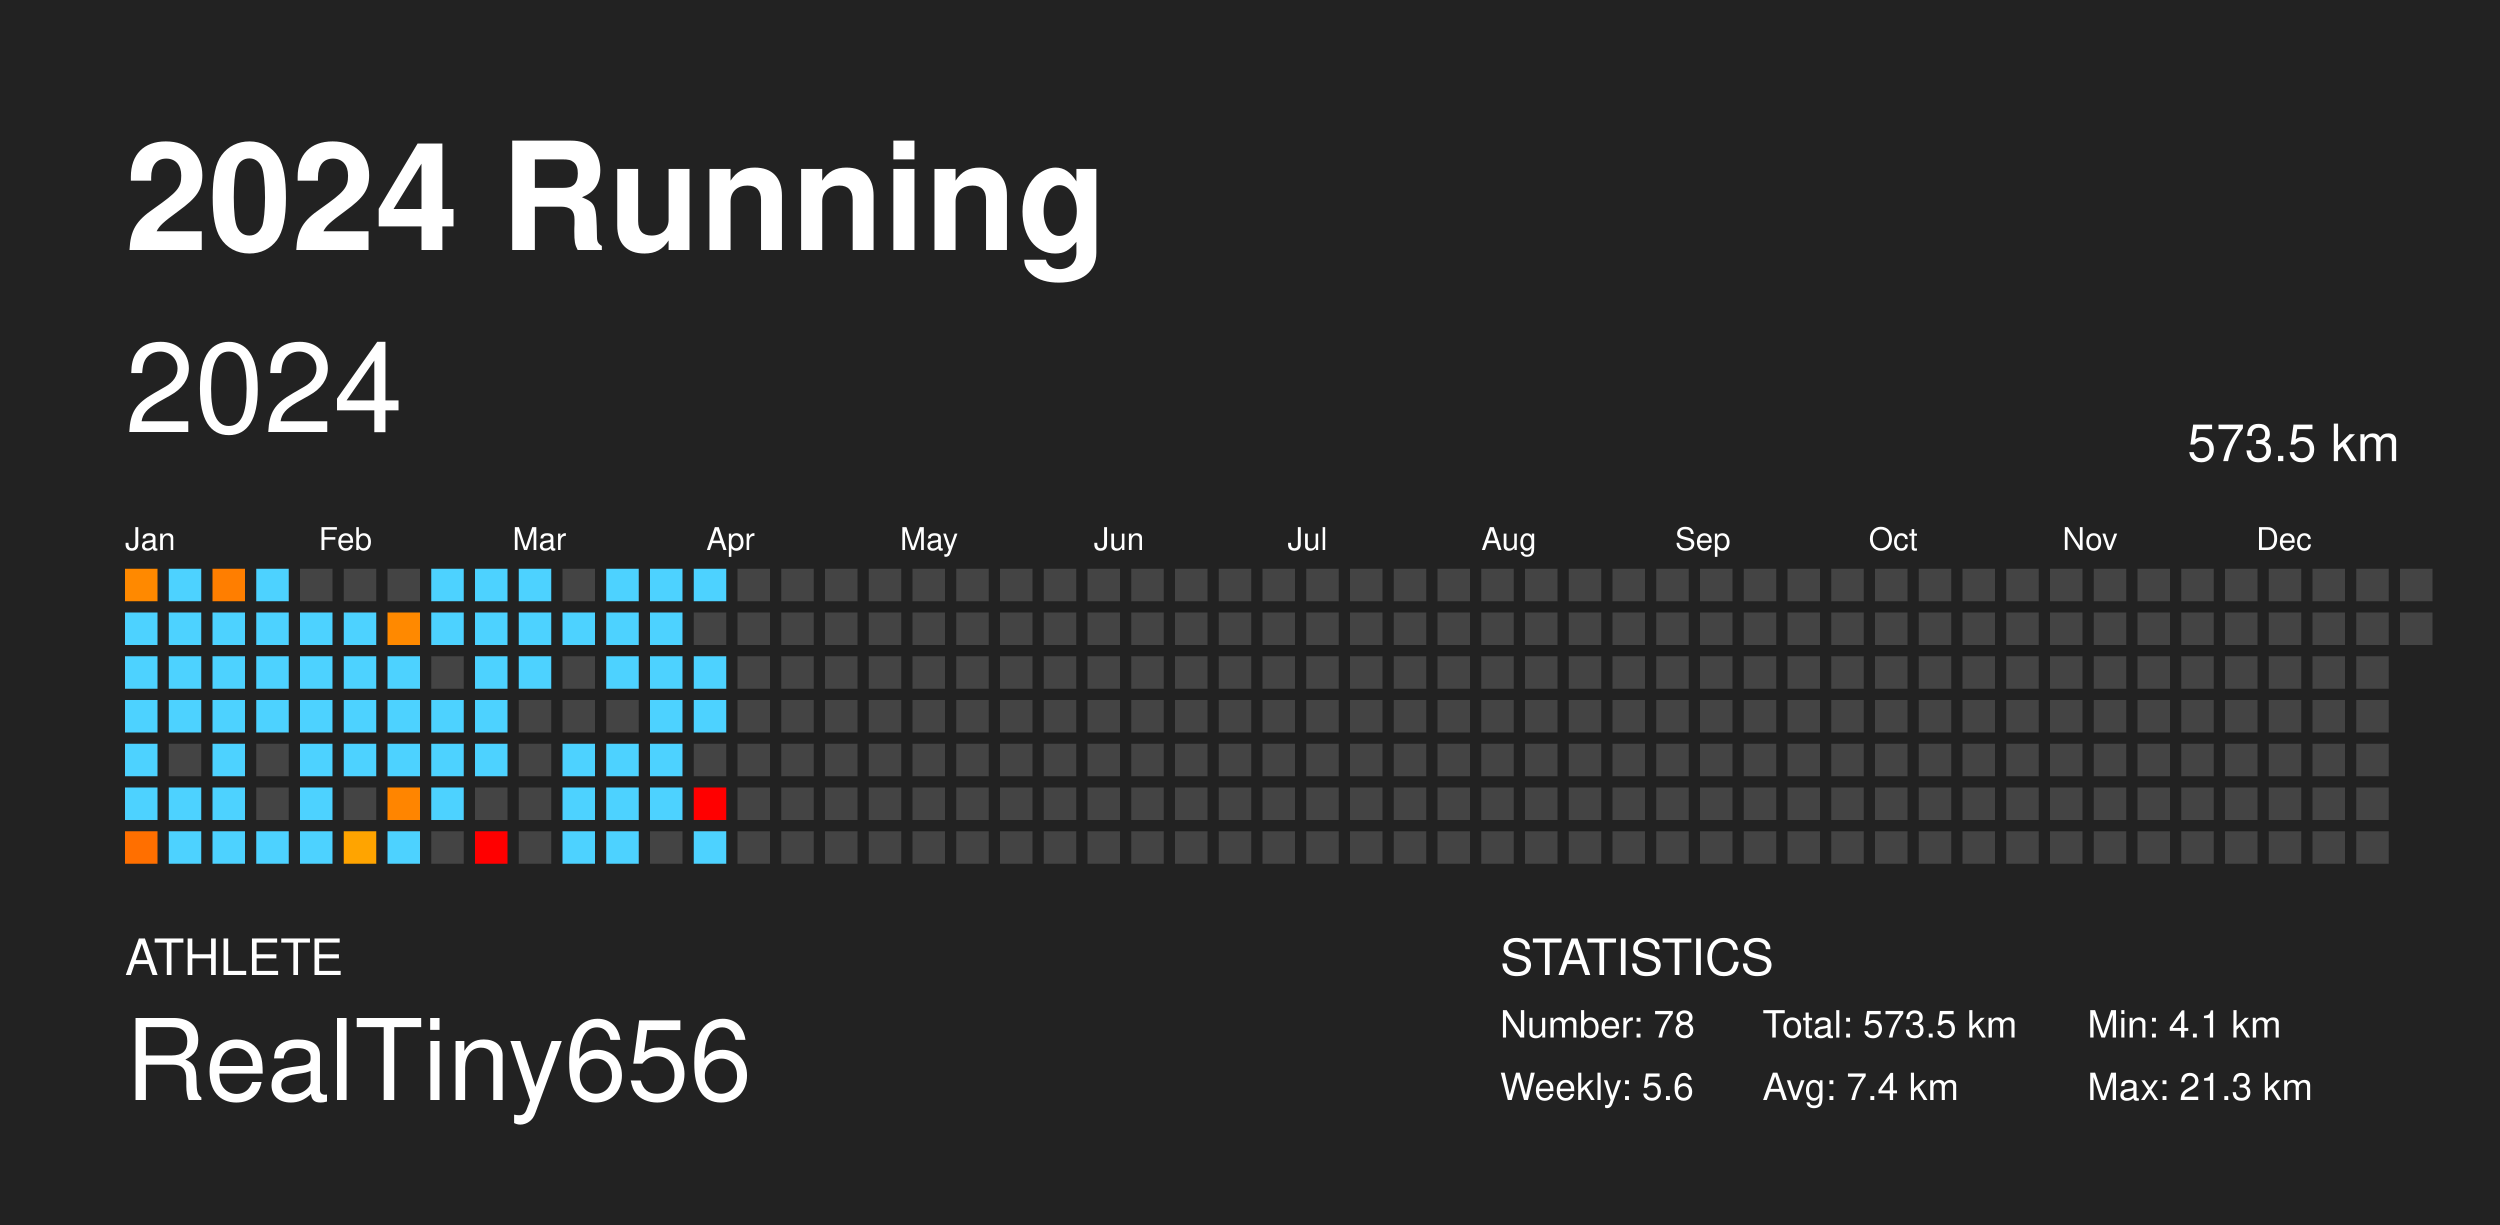
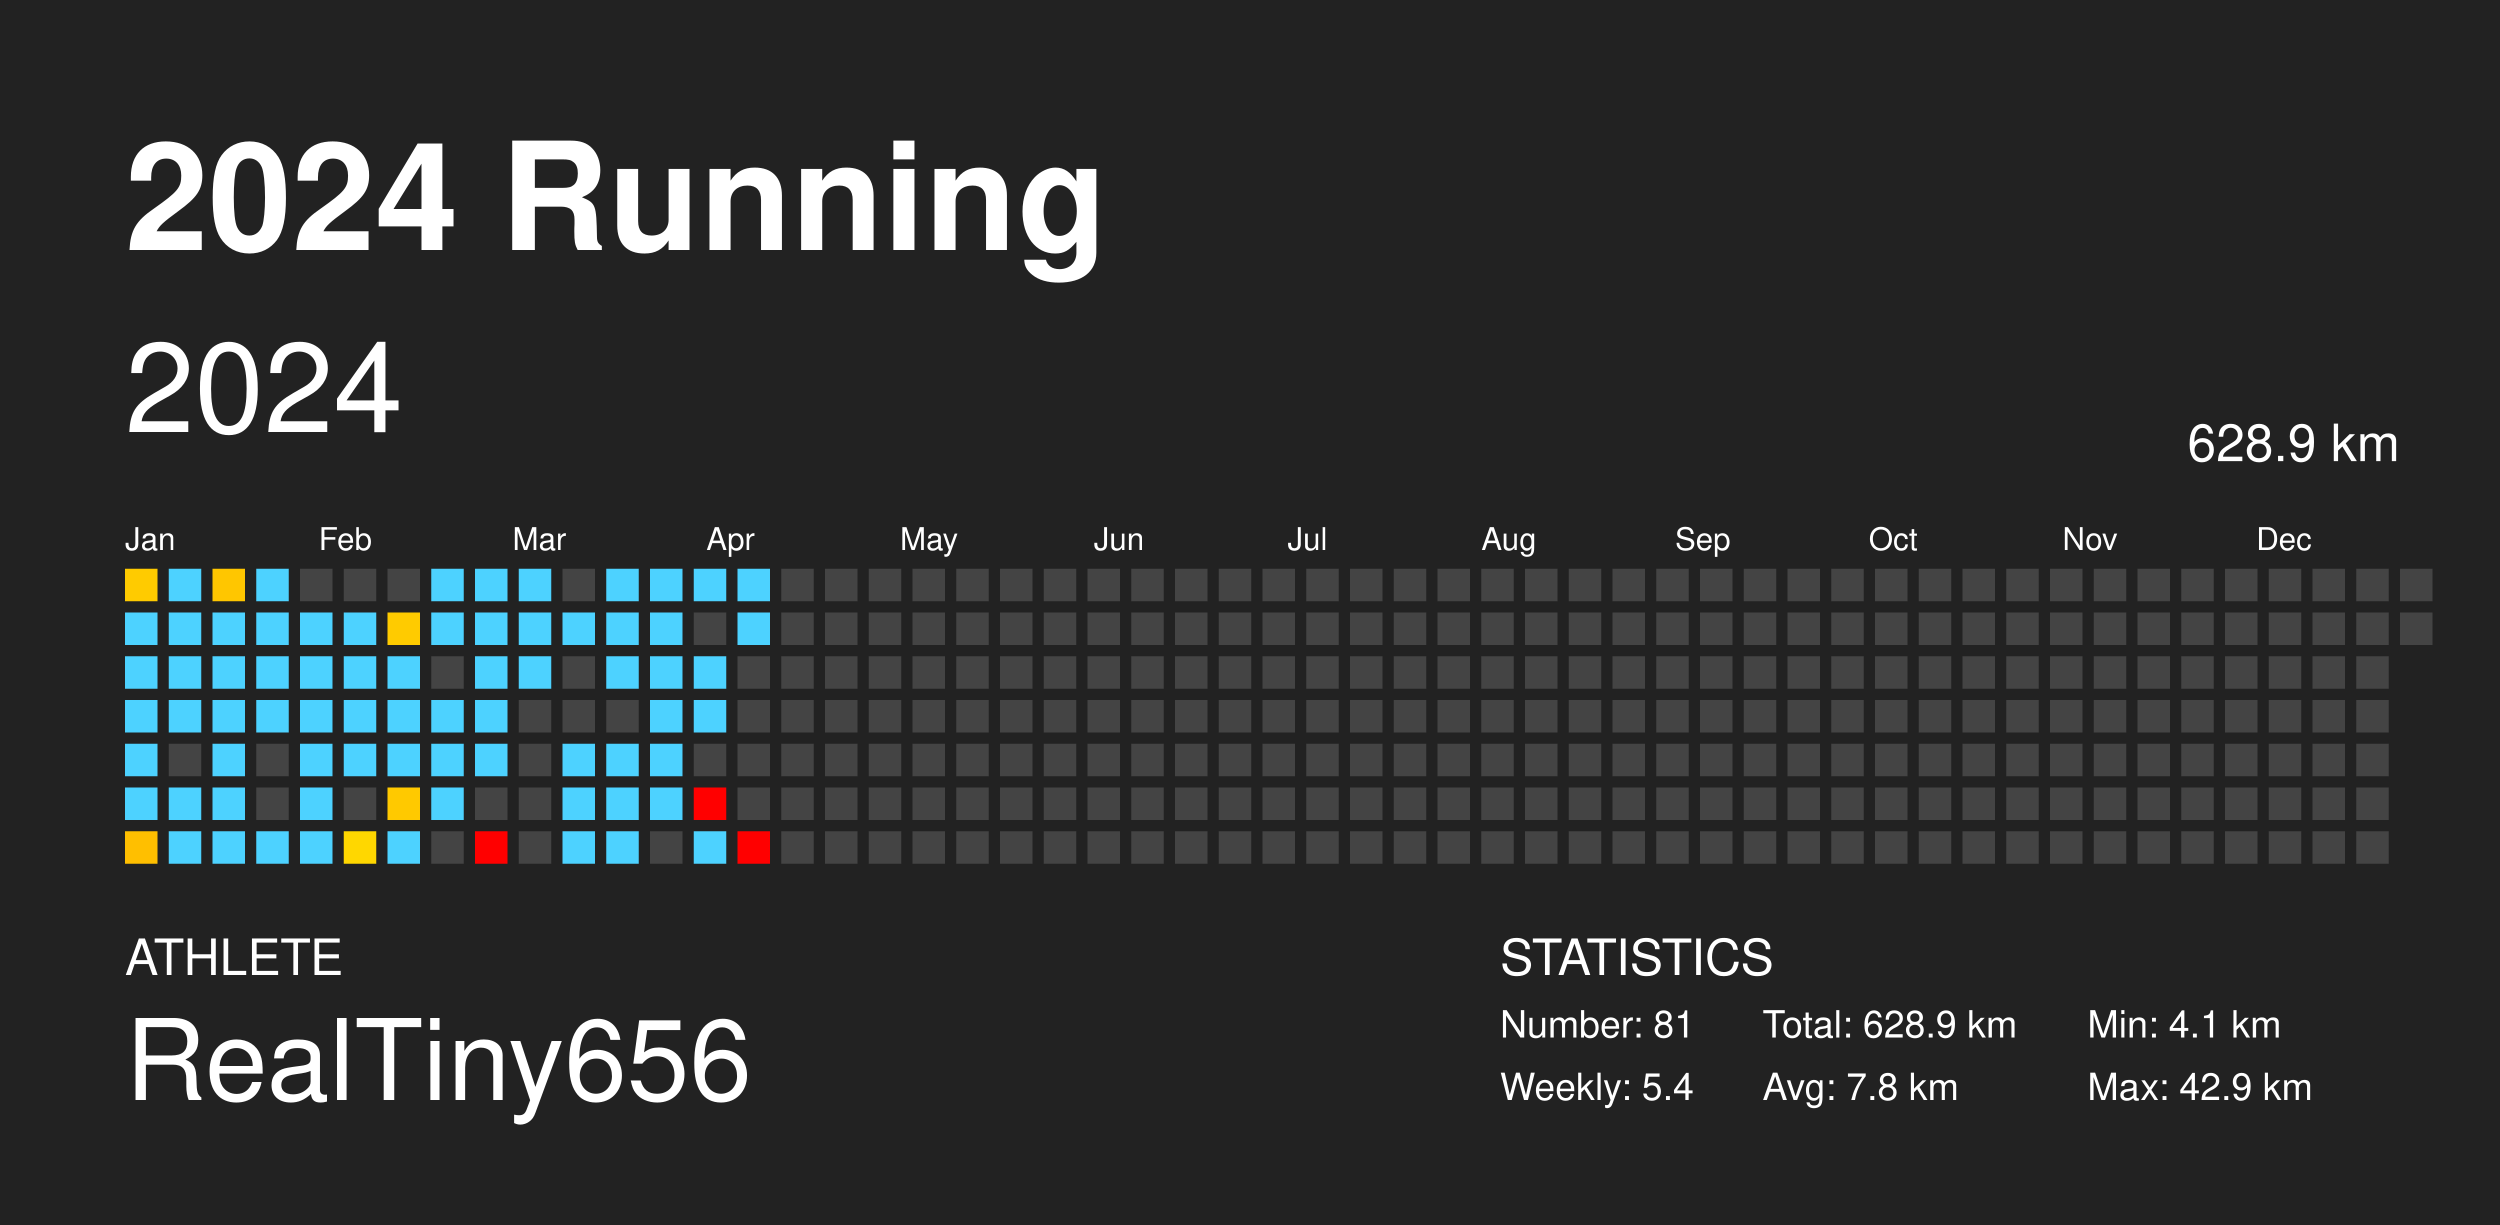
<svg xmlns="http://www.w3.org/2000/svg" baseProfile="full" height="98mm" version="1.1" viewBox="0,0,200,98" width="200mm">
  <defs />
  <rect fill="#222222" height="98" width="200" x="0" y="0" />
  <text fill="#FFFFFF" style="font-size:12px; font-family: system-ui, -apple-system, BlinkMacSystemFont, &quot;Helvetica Neue&quot;, Helvetica, &quot;Segoe UI&quot;, Arial, &quot;PingFang SC&quot;, &quot;Hiragino Sans GB&quot;, &quot;Heiti SC&quot;, &quot;Microsoft YaHei&quot;, &quot;WenQuanYi Micro Hei&quot;, sans-serif; font-weight:bold;" x="10" y="20">2024 Running</text>
  <text fill="#FFFFFF" style="font-size:4px; font-family: system-ui, -apple-system, BlinkMacSystemFont, &quot;Helvetica Neue&quot;, Helvetica, &quot;Segoe UI&quot;, Arial, &quot;PingFang SC&quot;, &quot;Hiragino Sans GB&quot;, &quot;Heiti SC&quot;, &quot;Microsoft YaHei&quot;, &quot;WenQuanYi Micro Hei&quot;, sans-serif;" x="10" y="78">ATHLETE</text>
  <text fill="#FFFFFF" style="font-size:9px; font-family: system-ui, -apple-system, BlinkMacSystemFont, &quot;Helvetica Neue&quot;, Helvetica, &quot;Segoe UI&quot;, Arial, &quot;PingFang SC&quot;, &quot;Hiragino Sans GB&quot;, &quot;Heiti SC&quot;, &quot;Microsoft YaHei&quot;, &quot;WenQuanYi Micro Hei&quot;, sans-serif;" x="10" y="88">RealTiny656</text>
  <text fill="#FFFFFF" style="font-size:4px; font-family: system-ui, -apple-system, BlinkMacSystemFont, &quot;Helvetica Neue&quot;, Helvetica, &quot;Segoe UI&quot;, Arial, &quot;PingFang SC&quot;, &quot;Hiragino Sans GB&quot;, &quot;Heiti SC&quot;, &quot;Microsoft YaHei&quot;, &quot;WenQuanYi Micro Hei&quot;, sans-serif;" x="120" y="78">STATISTICS</text>
-   <text fill="#FFFFFF" style="font-size:3px; font-family: system-ui, -apple-system, BlinkMacSystemFont, &quot;Helvetica Neue&quot;, Helvetica, &quot;Segoe UI&quot;, Arial, &quot;PingFang SC&quot;, &quot;Hiragino Sans GB&quot;, &quot;Heiti SC&quot;, &quot;Microsoft YaHei&quot;, &quot;WenQuanYi Micro Hei&quot;, sans-serif;" x="120" y="83">Number: 78</text>
-   <text fill="#FFFFFF" style="font-size:3px; font-family: system-ui, -apple-system, BlinkMacSystemFont, &quot;Helvetica Neue&quot;, Helvetica, &quot;Segoe UI&quot;, Arial, &quot;PingFang SC&quot;, &quot;Hiragino Sans GB&quot;, &quot;Heiti SC&quot;, &quot;Microsoft YaHei&quot;, &quot;WenQuanYi Micro Hei&quot;, sans-serif;" x="120" y="88">Weekly: 5.6</text>
-   <text fill="#FFFFFF" style="font-size:3px; font-family: system-ui, -apple-system, BlinkMacSystemFont, &quot;Helvetica Neue&quot;, Helvetica, &quot;Segoe UI&quot;, Arial, &quot;PingFang SC&quot;, &quot;Hiragino Sans GB&quot;, &quot;Heiti SC&quot;, &quot;Microsoft YaHei&quot;, &quot;WenQuanYi Micro Hei&quot;, sans-serif;" x="141" y="83">Total: 573.5 km</text>
-   <text fill="#FFFFFF" style="font-size:3px; font-family: system-ui, -apple-system, BlinkMacSystemFont, &quot;Helvetica Neue&quot;, Helvetica, &quot;Segoe UI&quot;, Arial, &quot;PingFang SC&quot;, &quot;Hiragino Sans GB&quot;, &quot;Heiti SC&quot;, &quot;Microsoft YaHei&quot;, &quot;WenQuanYi Micro Hei&quot;, sans-serif;" x="141" y="88">Avg: 7.4 km</text>
+   <text fill="#FFFFFF" style="font-size:3px; font-family: system-ui, -apple-system, BlinkMacSystemFont, &quot;Helvetica Neue&quot;, Helvetica, &quot;Segoe UI&quot;, Arial, &quot;PingFang SC&quot;, &quot;Hiragino Sans GB&quot;, &quot;Heiti SC&quot;, &quot;Microsoft YaHei&quot;, &quot;WenQuanYi Micro Hei&quot;, sans-serif;" x="120" y="83">Number: 81</text>
+   <text fill="#FFFFFF" style="font-size:3px; font-family: system-ui, -apple-system, BlinkMacSystemFont, &quot;Helvetica Neue&quot;, Helvetica, &quot;Segoe UI&quot;, Arial, &quot;PingFang SC&quot;, &quot;Hiragino Sans GB&quot;, &quot;Heiti SC&quot;, &quot;Microsoft YaHei&quot;, &quot;WenQuanYi Micro Hei&quot;, sans-serif;" x="120" y="88">Weekly: 5.4</text>
+   <text fill="#FFFFFF" style="font-size:3px; font-family: system-ui, -apple-system, BlinkMacSystemFont, &quot;Helvetica Neue&quot;, Helvetica, &quot;Segoe UI&quot;, Arial, &quot;PingFang SC&quot;, &quot;Hiragino Sans GB&quot;, &quot;Heiti SC&quot;, &quot;Microsoft YaHei&quot;, &quot;WenQuanYi Micro Hei&quot;, sans-serif;" x="141" y="83">Total: 628.9 km</text>
+   <text fill="#FFFFFF" style="font-size:3px; font-family: system-ui, -apple-system, BlinkMacSystemFont, &quot;Helvetica Neue&quot;, Helvetica, &quot;Segoe UI&quot;, Arial, &quot;PingFang SC&quot;, &quot;Hiragino Sans GB&quot;, &quot;Heiti SC&quot;, &quot;Microsoft YaHei&quot;, &quot;WenQuanYi Micro Hei&quot;, sans-serif;" x="141" y="88">Avg: 7.8 km</text>
  <text fill="#FFFFFF" style="font-size:3px; font-family: system-ui, -apple-system, BlinkMacSystemFont, &quot;Helvetica Neue&quot;, Helvetica, &quot;Segoe UI&quot;, Arial, &quot;PingFang SC&quot;, &quot;Hiragino Sans GB&quot;, &quot;Heiti SC&quot;, &quot;Microsoft YaHei&quot;, &quot;WenQuanYi Micro Hei&quot;, sans-serif;" x="167" y="83">Min: 4.1 km</text>
-   <text fill="#FFFFFF" style="font-size:3px; font-family: system-ui, -apple-system, BlinkMacSystemFont, &quot;Helvetica Neue&quot;, Helvetica, &quot;Segoe UI&quot;, Arial, &quot;PingFang SC&quot;, &quot;Hiragino Sans GB&quot;, &quot;Heiti SC&quot;, &quot;Microsoft YaHei&quot;, &quot;WenQuanYi Micro Hei&quot;, sans-serif;" x="167" y="88">Max: 21.3 km</text>
+   <text fill="#FFFFFF" style="font-size:3px; font-family: system-ui, -apple-system, BlinkMacSystemFont, &quot;Helvetica Neue&quot;, Helvetica, &quot;Segoe UI&quot;, Arial, &quot;PingFang SC&quot;, &quot;Hiragino Sans GB&quot;, &quot;Heiti SC&quot;, &quot;Microsoft YaHei&quot;, &quot;WenQuanYi Micro Hei&quot;, sans-serif;" x="167" y="88">Max: 42.9 km</text>
  <text dominant-baseline="hanging" fill="#FFFFFF" style="font-size:10.0px; font-family: system-ui, -apple-system, BlinkMacSystemFont, &quot;Helvetica Neue&quot;, Helvetica, &quot;Segoe UI&quot;, Arial, &quot;PingFang SC&quot;, &quot;Hiragino Sans GB&quot;, &quot;Heiti SC&quot;, &quot;Microsoft YaHei&quot;, &quot;WenQuanYi Micro Hei&quot;, sans-serif;" x="10" y="30">2024</text>
-   <text dominant-baseline="hanging" fill="#FFFFFF" style="font-size:4.125px; font-family: system-ui, -apple-system, BlinkMacSystemFont, &quot;Helvetica Neue&quot;, Helvetica, &quot;Segoe UI&quot;, Arial, &quot;PingFang SC&quot;, &quot;Hiragino Sans GB&quot;, &quot;Heiti SC&quot;, &quot;Microsoft YaHei&quot;, &quot;WenQuanYi Micro Hei&quot;, sans-serif;" x="175" y="35">573.5 km</text>
+   <text dominant-baseline="hanging" fill="#FFFFFF" style="font-size:4.125px; font-family: system-ui, -apple-system, BlinkMacSystemFont, &quot;Helvetica Neue&quot;, Helvetica, &quot;Segoe UI&quot;, Arial, &quot;PingFang SC&quot;, &quot;Hiragino Sans GB&quot;, &quot;Heiti SC&quot;, &quot;Microsoft YaHei&quot;, &quot;WenQuanYi Micro Hei&quot;, sans-serif;" x="175" y="35">628.9 km</text>
  <text fill="#FFFFFF" style="font-size:2.5px; font-family: system-ui, -apple-system, BlinkMacSystemFont, &quot;Helvetica Neue&quot;, Helvetica, &quot;Segoe UI&quot;, Arial, &quot;PingFang SC&quot;, &quot;Hiragino Sans GB&quot;, &quot;Heiti SC&quot;, &quot;Microsoft YaHei&quot;, &quot;WenQuanYi Micro Hei&quot;, sans-serif;" x="10.0" y="44">Jan</text>
  <text fill="#FFFFFF" style="font-size:2.5px; font-family: system-ui, -apple-system, BlinkMacSystemFont, &quot;Helvetica Neue&quot;, Helvetica, &quot;Segoe UI&quot;, Arial, &quot;PingFang SC&quot;, &quot;Hiragino Sans GB&quot;, &quot;Heiti SC&quot;, &quot;Microsoft YaHei&quot;, &quot;WenQuanYi Micro Hei&quot;, sans-serif;" x="25.5" y="44">Feb</text>
  <text fill="#FFFFFF" style="font-size:2.5px; font-family: system-ui, -apple-system, BlinkMacSystemFont, &quot;Helvetica Neue&quot;, Helvetica, &quot;Segoe UI&quot;, Arial, &quot;PingFang SC&quot;, &quot;Hiragino Sans GB&quot;, &quot;Heiti SC&quot;, &quot;Microsoft YaHei&quot;, &quot;WenQuanYi Micro Hei&quot;, sans-serif;" x="41.0" y="44">Mar</text>
  <text fill="#FFFFFF" style="font-size:2.5px; font-family: system-ui, -apple-system, BlinkMacSystemFont, &quot;Helvetica Neue&quot;, Helvetica, &quot;Segoe UI&quot;, Arial, &quot;PingFang SC&quot;, &quot;Hiragino Sans GB&quot;, &quot;Heiti SC&quot;, &quot;Microsoft YaHei&quot;, &quot;WenQuanYi Micro Hei&quot;, sans-serif;" x="56.5" y="44">Apr</text>
  <text fill="#FFFFFF" style="font-size:2.5px; font-family: system-ui, -apple-system, BlinkMacSystemFont, &quot;Helvetica Neue&quot;, Helvetica, &quot;Segoe UI&quot;, Arial, &quot;PingFang SC&quot;, &quot;Hiragino Sans GB&quot;, &quot;Heiti SC&quot;, &quot;Microsoft YaHei&quot;, &quot;WenQuanYi Micro Hei&quot;, sans-serif;" x="72.0" y="44">May</text>
  <text fill="#FFFFFF" style="font-size:2.5px; font-family: system-ui, -apple-system, BlinkMacSystemFont, &quot;Helvetica Neue&quot;, Helvetica, &quot;Segoe UI&quot;, Arial, &quot;PingFang SC&quot;, &quot;Hiragino Sans GB&quot;, &quot;Heiti SC&quot;, &quot;Microsoft YaHei&quot;, &quot;WenQuanYi Micro Hei&quot;, sans-serif;" x="87.5" y="44">Jun</text>
  <text fill="#FFFFFF" style="font-size:2.5px; font-family: system-ui, -apple-system, BlinkMacSystemFont, &quot;Helvetica Neue&quot;, Helvetica, &quot;Segoe UI&quot;, Arial, &quot;PingFang SC&quot;, &quot;Hiragino Sans GB&quot;, &quot;Heiti SC&quot;, &quot;Microsoft YaHei&quot;, &quot;WenQuanYi Micro Hei&quot;, sans-serif;" x="103.0" y="44">Jul</text>
  <text fill="#FFFFFF" style="font-size:2.5px; font-family: system-ui, -apple-system, BlinkMacSystemFont, &quot;Helvetica Neue&quot;, Helvetica, &quot;Segoe UI&quot;, Arial, &quot;PingFang SC&quot;, &quot;Hiragino Sans GB&quot;, &quot;Heiti SC&quot;, &quot;Microsoft YaHei&quot;, &quot;WenQuanYi Micro Hei&quot;, sans-serif;" x="118.5" y="44">Aug</text>
  <text fill="#FFFFFF" style="font-size:2.5px; font-family: system-ui, -apple-system, BlinkMacSystemFont, &quot;Helvetica Neue&quot;, Helvetica, &quot;Segoe UI&quot;, Arial, &quot;PingFang SC&quot;, &quot;Hiragino Sans GB&quot;, &quot;Heiti SC&quot;, &quot;Microsoft YaHei&quot;, &quot;WenQuanYi Micro Hei&quot;, sans-serif;" x="134.0" y="44">Sep</text>
  <text fill="#FFFFFF" style="font-size:2.5px; font-family: system-ui, -apple-system, BlinkMacSystemFont, &quot;Helvetica Neue&quot;, Helvetica, &quot;Segoe UI&quot;, Arial, &quot;PingFang SC&quot;, &quot;Hiragino Sans GB&quot;, &quot;Heiti SC&quot;, &quot;Microsoft YaHei&quot;, &quot;WenQuanYi Micro Hei&quot;, sans-serif;" x="149.5" y="44">Oct</text>
  <text fill="#FFFFFF" style="font-size:2.5px; font-family: system-ui, -apple-system, BlinkMacSystemFont, &quot;Helvetica Neue&quot;, Helvetica, &quot;Segoe UI&quot;, Arial, &quot;PingFang SC&quot;, &quot;Hiragino Sans GB&quot;, &quot;Heiti SC&quot;, &quot;Microsoft YaHei&quot;, &quot;WenQuanYi Micro Hei&quot;, sans-serif;" x="165.0" y="44">Nov</text>
  <text fill="#FFFFFF" style="font-size:2.5px; font-family: system-ui, -apple-system, BlinkMacSystemFont, &quot;Helvetica Neue&quot;, Helvetica, &quot;Segoe UI&quot;, Arial, &quot;PingFang SC&quot;, &quot;Hiragino Sans GB&quot;, &quot;Heiti SC&quot;, &quot;Microsoft YaHei&quot;, &quot;WenQuanYi Micro Hei&quot;, sans-serif;" x="180.5" y="44">Dec</text>
-   <rect fill="#ff8900" height="2.6" width="2.6" x="10.0" y="45.5" />
+   <rect fill="#ffcb00" height="2.6" width="2.6" x="10.0" y="45.5" />
  <rect fill="#4dd2ff" height="2.6" width="2.6" x="10.0" y="49.0" />
  <rect fill="#4dd2ff" height="2.6" width="2.6" x="10.0" y="52.5" />
  <rect fill="#4dd2ff" height="2.6" width="2.6" x="10.0" y="56.0" />
  <rect fill="#4dd2ff" height="2.6" width="2.6" x="10.0" y="59.5" />
  <rect fill="#4dd2ff" height="2.6" width="2.6" x="10.0" y="63.0" />
-   <rect fill="#ff6f00" height="2.6" width="2.6" x="10.0" y="66.5" />
+   <rect fill="#ffbf00" height="2.6" width="2.6" x="10.0" y="66.5" />
  <rect fill="#4dd2ff" height="2.6" width="2.6" x="13.5" y="45.5" />
  <rect fill="#4dd2ff" height="2.6" width="2.6" x="13.5" y="49.0" />
  <rect fill="#4dd2ff" height="2.6" width="2.6" x="13.5" y="52.5" />
  <rect fill="#4dd2ff" height="2.6" width="2.6" x="13.5" y="56.0" />
  <rect fill="#444444" height="2.6" width="2.6" x="13.5" y="59.5" />
  <rect fill="#4dd2ff" height="2.6" width="2.6" x="13.5" y="63.0" />
  <rect fill="#4dd2ff" height="2.6" width="2.6" x="13.5" y="66.5" />
-   <rect fill="#ff7e00" height="2.6" width="2.6" x="17.0" y="45.5" />
+   <rect fill="#ffc600" height="2.6" width="2.6" x="17.0" y="45.5" />
  <rect fill="#4dd2ff" height="2.6" width="2.6" x="17.0" y="49.0" />
  <rect fill="#4dd2ff" height="2.6" width="2.6" x="17.0" y="52.5" />
  <rect fill="#4dd2ff" height="2.6" width="2.6" x="17.0" y="56.0" />
  <rect fill="#4dd2ff" height="2.6" width="2.6" x="17.0" y="59.5" />
  <rect fill="#4dd2ff" height="2.6" width="2.6" x="17.0" y="63.0" />
  <rect fill="#4dd2ff" height="2.6" width="2.6" x="17.0" y="66.5" />
  <rect fill="#4dd2ff" height="2.6" width="2.6" x="20.5" y="45.5" />
  <rect fill="#4dd2ff" height="2.6" width="2.6" x="20.5" y="49.0" />
  <rect fill="#4dd2ff" height="2.6" width="2.6" x="20.5" y="52.5" />
  <rect fill="#4dd2ff" height="2.6" width="2.6" x="20.5" y="56.0" />
  <rect fill="#444444" height="2.6" width="2.6" x="20.5" y="59.5" />
  <rect fill="#444444" height="2.6" width="2.6" x="20.5" y="63.0" />
  <rect fill="#4dd2ff" height="2.6" width="2.6" x="20.5" y="66.5" />
  <rect fill="#444444" height="2.6" width="2.6" x="24.0" y="45.5" />
  <rect fill="#4dd2ff" height="2.6" width="2.6" x="24.0" y="49.0" />
  <rect fill="#4dd2ff" height="2.6" width="2.6" x="24.0" y="52.5" />
  <rect fill="#4dd2ff" height="2.6" width="2.6" x="24.0" y="56.0" />
  <rect fill="#4dd2ff" height="2.6" width="2.6" x="24.0" y="59.5" />
  <rect fill="#4dd2ff" height="2.6" width="2.6" x="24.0" y="63.0" />
  <rect fill="#4dd2ff" height="2.6" width="2.6" x="24.0" y="66.5" />
  <rect fill="#444444" height="2.6" width="2.6" x="27.5" y="45.5" />
  <rect fill="#4dd2ff" height="2.6" width="2.6" x="27.5" y="49.0" />
  <rect fill="#4dd2ff" height="2.6" width="2.6" x="27.5" y="52.5" />
  <rect fill="#4dd2ff" height="2.6" width="2.6" x="27.5" y="56.0" />
  <rect fill="#4dd2ff" height="2.6" width="2.6" x="27.5" y="59.5" />
  <rect fill="#444444" height="2.6" width="2.6" x="27.5" y="63.0" />
-   <rect fill="#ffa400" height="2.6" width="2.6" x="27.5" y="66.5" />
+   <rect fill="#ffd700" height="2.6" width="2.6" x="27.5" y="66.5" />
  <rect fill="#444444" height="2.6" width="2.6" x="31.0" y="45.5" />
-   <rect fill="#ff8900" height="2.6" width="2.6" x="31.0" y="49.0" />
+   <rect fill="#ffcb00" height="2.6" width="2.6" x="31.0" y="49.0" />
  <rect fill="#4dd2ff" height="2.6" width="2.6" x="31.0" y="52.5" />
  <rect fill="#4dd2ff" height="2.6" width="2.6" x="31.0" y="56.0" />
  <rect fill="#4dd2ff" height="2.6" width="2.6" x="31.0" y="59.5" />
-   <rect fill="#ff8500" height="2.6" width="2.6" x="31.0" y="63.0" />
+   <rect fill="#ffc900" height="2.6" width="2.6" x="31.0" y="63.0" />
  <rect fill="#4dd2ff" height="2.6" width="2.6" x="31.0" y="66.5" />
  <rect fill="#4dd2ff" height="2.6" width="2.6" x="34.5" y="45.5" />
  <rect fill="#4dd2ff" height="2.6" width="2.6" x="34.5" y="49.0" />
  <rect fill="#444444" height="2.6" width="2.6" x="34.5" y="52.5" />
  <rect fill="#4dd2ff" height="2.6" width="2.6" x="34.5" y="56.0" />
  <rect fill="#4dd2ff" height="2.6" width="2.6" x="34.5" y="59.5" />
  <rect fill="#4dd2ff" height="2.6" width="2.6" x="34.5" y="63.0" />
  <rect fill="#444444" height="2.6" width="2.6" x="34.5" y="66.5" />
  <rect fill="#4dd2ff" height="2.6" width="2.6" x="38.0" y="45.5" />
  <rect fill="#4dd2ff" height="2.6" width="2.6" x="38.0" y="49.0" />
  <rect fill="#4dd2ff" height="2.6" width="2.6" x="38.0" y="52.5" />
  <rect fill="#4dd2ff" height="2.6" width="2.6" x="38.0" y="56.0" />
  <rect fill="#4dd2ff" height="2.6" width="2.6" x="38.0" y="59.5" />
  <rect fill="#444444" height="2.6" width="2.6" x="38.0" y="63.0" />
  <rect fill="red" height="2.6" width="2.6" x="38.0" y="66.5" />
  <rect fill="#4dd2ff" height="2.6" width="2.6" x="41.5" y="45.5" />
  <rect fill="#4dd2ff" height="2.6" width="2.6" x="41.5" y="49.0" />
  <rect fill="#4dd2ff" height="2.6" width="2.6" x="41.5" y="52.5" />
  <rect fill="#444444" height="2.6" width="2.6" x="41.5" y="56.0" />
  <rect fill="#444444" height="2.6" width="2.6" x="41.5" y="59.5" />
  <rect fill="#444444" height="2.6" width="2.6" x="41.5" y="63.0" />
  <rect fill="#444444" height="2.6" width="2.6" x="41.5" y="66.5" />
  <rect fill="#444444" height="2.6" width="2.6" x="45.0" y="45.5" />
  <rect fill="#4dd2ff" height="2.6" width="2.6" x="45.0" y="49.0" />
  <rect fill="#444444" height="2.6" width="2.6" x="45.0" y="52.5" />
  <rect fill="#444444" height="2.6" width="2.6" x="45.0" y="56.0" />
  <rect fill="#4dd2ff" height="2.6" width="2.6" x="45.0" y="59.5" />
  <rect fill="#4dd2ff" height="2.6" width="2.6" x="45.0" y="63.0" />
  <rect fill="#4dd2ff" height="2.6" width="2.6" x="45.0" y="66.5" />
  <rect fill="#4dd2ff" height="2.6" width="2.6" x="48.5" y="45.5" />
  <rect fill="#4dd2ff" height="2.6" width="2.6" x="48.5" y="49.0" />
  <rect fill="#4dd2ff" height="2.6" width="2.6" x="48.5" y="52.5" />
  <rect fill="#444444" height="2.6" width="2.6" x="48.5" y="56.0" />
  <rect fill="#4dd2ff" height="2.6" width="2.6" x="48.5" y="59.5" />
  <rect fill="#4dd2ff" height="2.6" width="2.6" x="48.5" y="63.0" />
  <rect fill="#4dd2ff" height="2.6" width="2.6" x="48.5" y="66.5" />
  <rect fill="#4dd2ff" height="2.6" width="2.6" x="52.0" y="45.5" />
  <rect fill="#4dd2ff" height="2.6" width="2.6" x="52.0" y="49.0" />
  <rect fill="#4dd2ff" height="2.6" width="2.6" x="52.0" y="52.5" />
  <rect fill="#4dd2ff" height="2.6" width="2.6" x="52.0" y="56.0" />
  <rect fill="#4dd2ff" height="2.6" width="2.6" x="52.0" y="59.5" />
  <rect fill="#4dd2ff" height="2.6" width="2.6" x="52.0" y="63.0" />
  <rect fill="#444444" height="2.6" width="2.6" x="52.0" y="66.5" />
  <rect fill="#4dd2ff" height="2.6" width="2.6" x="55.5" y="45.5" />
  <rect fill="#444444" height="2.6" width="2.6" x="55.5" y="49.0" />
  <rect fill="#4dd2ff" height="2.6" width="2.6" x="55.5" y="52.5" />
  <rect fill="#4dd2ff" height="2.6" width="2.6" x="55.5" y="56.0" />
  <rect fill="#444444" height="2.6" width="2.6" x="55.5" y="59.5" />
  <rect fill="red" height="2.6" width="2.6" x="55.5" y="63.0" />
  <rect fill="#4dd2ff" height="2.6" width="2.6" x="55.5" y="66.5" />
-   <rect fill="#444444" height="2.6" width="2.6" x="59.0" y="45.5" />
-   <rect fill="#444444" height="2.6" width="2.6" x="59.0" y="49.0" />
+   <rect fill="#4dd2ff" height="2.6" width="2.6" x="59.0" y="45.5" />
+   <rect fill="#4dd2ff" height="2.6" width="2.6" x="59.0" y="49.0" />
  <rect fill="#444444" height="2.6" width="2.6" x="59.0" y="52.5" />
  <rect fill="#444444" height="2.6" width="2.6" x="59.0" y="56.0" />
  <rect fill="#444444" height="2.6" width="2.6" x="59.0" y="59.5" />
  <rect fill="#444444" height="2.6" width="2.6" x="59.0" y="63.0" />
-   <rect fill="#444444" height="2.6" width="2.6" x="59.0" y="66.5" />
+   <rect fill="red" height="2.6" width="2.6" x="59.0" y="66.5" />
  <rect fill="#444444" height="2.6" width="2.6" x="62.5" y="45.5" />
  <rect fill="#444444" height="2.6" width="2.6" x="62.5" y="49.0" />
  <rect fill="#444444" height="2.6" width="2.6" x="62.5" y="52.5" />
  <rect fill="#444444" height="2.6" width="2.6" x="62.5" y="56.0" />
  <rect fill="#444444" height="2.6" width="2.6" x="62.5" y="59.5" />
  <rect fill="#444444" height="2.6" width="2.6" x="62.5" y="63.0" />
  <rect fill="#444444" height="2.6" width="2.6" x="62.5" y="66.5" />
  <rect fill="#444444" height="2.6" width="2.6" x="66.0" y="45.5" />
  <rect fill="#444444" height="2.6" width="2.6" x="66.0" y="49.0" />
  <rect fill="#444444" height="2.6" width="2.6" x="66.0" y="52.5" />
  <rect fill="#444444" height="2.6" width="2.6" x="66.0" y="56.0" />
  <rect fill="#444444" height="2.6" width="2.6" x="66.0" y="59.5" />
  <rect fill="#444444" height="2.6" width="2.6" x="66.0" y="63.0" />
  <rect fill="#444444" height="2.6" width="2.6" x="66.0" y="66.5" />
  <rect fill="#444444" height="2.6" width="2.6" x="69.5" y="45.5" />
  <rect fill="#444444" height="2.6" width="2.6" x="69.5" y="49.0" />
  <rect fill="#444444" height="2.6" width="2.6" x="69.5" y="52.5" />
  <rect fill="#444444" height="2.6" width="2.6" x="69.5" y="56.0" />
  <rect fill="#444444" height="2.6" width="2.6" x="69.5" y="59.5" />
  <rect fill="#444444" height="2.6" width="2.6" x="69.5" y="63.0" />
  <rect fill="#444444" height="2.6" width="2.6" x="69.5" y="66.5" />
  <rect fill="#444444" height="2.6" width="2.6" x="73.0" y="45.5" />
  <rect fill="#444444" height="2.6" width="2.6" x="73.0" y="49.0" />
  <rect fill="#444444" height="2.6" width="2.6" x="73.0" y="52.5" />
  <rect fill="#444444" height="2.6" width="2.6" x="73.0" y="56.0" />
  <rect fill="#444444" height="2.6" width="2.6" x="73.0" y="59.5" />
  <rect fill="#444444" height="2.6" width="2.6" x="73.0" y="63.0" />
  <rect fill="#444444" height="2.6" width="2.6" x="73.0" y="66.5" />
  <rect fill="#444444" height="2.6" width="2.6" x="76.5" y="45.5" />
  <rect fill="#444444" height="2.6" width="2.6" x="76.5" y="49.0" />
  <rect fill="#444444" height="2.6" width="2.6" x="76.5" y="52.5" />
  <rect fill="#444444" height="2.6" width="2.6" x="76.5" y="56.0" />
  <rect fill="#444444" height="2.6" width="2.6" x="76.5" y="59.5" />
  <rect fill="#444444" height="2.6" width="2.6" x="76.5" y="63.0" />
  <rect fill="#444444" height="2.6" width="2.6" x="76.5" y="66.5" />
  <rect fill="#444444" height="2.6" width="2.6" x="80.0" y="45.5" />
  <rect fill="#444444" height="2.6" width="2.6" x="80.0" y="49.0" />
  <rect fill="#444444" height="2.6" width="2.6" x="80.0" y="52.5" />
  <rect fill="#444444" height="2.6" width="2.6" x="80.0" y="56.0" />
  <rect fill="#444444" height="2.6" width="2.6" x="80.0" y="59.5" />
  <rect fill="#444444" height="2.6" width="2.6" x="80.0" y="63.0" />
  <rect fill="#444444" height="2.6" width="2.6" x="80.0" y="66.5" />
  <rect fill="#444444" height="2.6" width="2.6" x="83.5" y="45.5" />
  <rect fill="#444444" height="2.6" width="2.6" x="83.5" y="49.0" />
  <rect fill="#444444" height="2.6" width="2.6" x="83.5" y="52.5" />
  <rect fill="#444444" height="2.6" width="2.6" x="83.5" y="56.0" />
  <rect fill="#444444" height="2.6" width="2.6" x="83.5" y="59.5" />
  <rect fill="#444444" height="2.6" width="2.6" x="83.5" y="63.0" />
  <rect fill="#444444" height="2.6" width="2.6" x="83.5" y="66.5" />
  <rect fill="#444444" height="2.6" width="2.6" x="87.0" y="45.5" />
  <rect fill="#444444" height="2.6" width="2.6" x="87.0" y="49.0" />
  <rect fill="#444444" height="2.6" width="2.6" x="87.0" y="52.5" />
  <rect fill="#444444" height="2.6" width="2.6" x="87.0" y="56.0" />
  <rect fill="#444444" height="2.6" width="2.6" x="87.0" y="59.5" />
  <rect fill="#444444" height="2.6" width="2.6" x="87.0" y="63.0" />
  <rect fill="#444444" height="2.6" width="2.6" x="87.0" y="66.5" />
  <rect fill="#444444" height="2.6" width="2.6" x="90.5" y="45.5" />
  <rect fill="#444444" height="2.6" width="2.6" x="90.5" y="49.0" />
  <rect fill="#444444" height="2.6" width="2.6" x="90.5" y="52.5" />
  <rect fill="#444444" height="2.6" width="2.6" x="90.5" y="56.0" />
  <rect fill="#444444" height="2.6" width="2.6" x="90.5" y="59.5" />
  <rect fill="#444444" height="2.6" width="2.6" x="90.5" y="63.0" />
  <rect fill="#444444" height="2.6" width="2.6" x="90.5" y="66.5" />
  <rect fill="#444444" height="2.6" width="2.6" x="94.0" y="45.5" />
  <rect fill="#444444" height="2.6" width="2.6" x="94.0" y="49.0" />
  <rect fill="#444444" height="2.6" width="2.6" x="94.0" y="52.5" />
  <rect fill="#444444" height="2.6" width="2.6" x="94.0" y="56.0" />
  <rect fill="#444444" height="2.6" width="2.6" x="94.0" y="59.5" />
  <rect fill="#444444" height="2.6" width="2.6" x="94.0" y="63.0" />
  <rect fill="#444444" height="2.6" width="2.6" x="94.0" y="66.5" />
  <rect fill="#444444" height="2.6" width="2.6" x="97.5" y="45.5" />
  <rect fill="#444444" height="2.6" width="2.6" x="97.5" y="49.0" />
  <rect fill="#444444" height="2.6" width="2.6" x="97.5" y="52.5" />
  <rect fill="#444444" height="2.6" width="2.6" x="97.5" y="56.0" />
  <rect fill="#444444" height="2.6" width="2.6" x="97.5" y="59.5" />
  <rect fill="#444444" height="2.6" width="2.6" x="97.5" y="63.0" />
  <rect fill="#444444" height="2.6" width="2.6" x="97.5" y="66.5" />
  <rect fill="#444444" height="2.6" width="2.6" x="101.0" y="45.5" />
  <rect fill="#444444" height="2.6" width="2.6" x="101.0" y="49.0" />
  <rect fill="#444444" height="2.6" width="2.6" x="101.0" y="52.5" />
  <rect fill="#444444" height="2.6" width="2.6" x="101.0" y="56.0" />
  <rect fill="#444444" height="2.6" width="2.6" x="101.0" y="59.5" />
  <rect fill="#444444" height="2.6" width="2.6" x="101.0" y="63.0" />
  <rect fill="#444444" height="2.6" width="2.6" x="101.0" y="66.5" />
  <rect fill="#444444" height="2.6" width="2.6" x="104.5" y="45.5" />
  <rect fill="#444444" height="2.6" width="2.6" x="104.5" y="49.0" />
  <rect fill="#444444" height="2.6" width="2.6" x="104.5" y="52.5" />
  <rect fill="#444444" height="2.6" width="2.6" x="104.5" y="56.0" />
  <rect fill="#444444" height="2.6" width="2.6" x="104.5" y="59.5" />
  <rect fill="#444444" height="2.6" width="2.6" x="104.5" y="63.0" />
  <rect fill="#444444" height="2.6" width="2.6" x="104.5" y="66.5" />
  <rect fill="#444444" height="2.6" width="2.6" x="108.0" y="45.5" />
  <rect fill="#444444" height="2.6" width="2.6" x="108.0" y="49.0" />
  <rect fill="#444444" height="2.6" width="2.6" x="108.0" y="52.5" />
  <rect fill="#444444" height="2.6" width="2.6" x="108.0" y="56.0" />
  <rect fill="#444444" height="2.6" width="2.6" x="108.0" y="59.5" />
  <rect fill="#444444" height="2.6" width="2.6" x="108.0" y="63.0" />
  <rect fill="#444444" height="2.6" width="2.6" x="108.0" y="66.5" />
  <rect fill="#444444" height="2.6" width="2.6" x="111.5" y="45.5" />
  <rect fill="#444444" height="2.6" width="2.6" x="111.5" y="49.0" />
  <rect fill="#444444" height="2.6" width="2.6" x="111.5" y="52.5" />
  <rect fill="#444444" height="2.6" width="2.6" x="111.5" y="56.0" />
  <rect fill="#444444" height="2.6" width="2.6" x="111.5" y="59.5" />
  <rect fill="#444444" height="2.6" width="2.6" x="111.5" y="63.0" />
  <rect fill="#444444" height="2.6" width="2.6" x="111.5" y="66.5" />
  <rect fill="#444444" height="2.6" width="2.6" x="115.0" y="45.5" />
  <rect fill="#444444" height="2.6" width="2.6" x="115.0" y="49.0" />
  <rect fill="#444444" height="2.6" width="2.6" x="115.0" y="52.5" />
  <rect fill="#444444" height="2.6" width="2.6" x="115.0" y="56.0" />
  <rect fill="#444444" height="2.6" width="2.6" x="115.0" y="59.5" />
  <rect fill="#444444" height="2.6" width="2.6" x="115.0" y="63.0" />
  <rect fill="#444444" height="2.6" width="2.6" x="115.0" y="66.5" />
  <rect fill="#444444" height="2.6" width="2.6" x="118.5" y="45.5" />
  <rect fill="#444444" height="2.6" width="2.6" x="118.5" y="49.0" />
  <rect fill="#444444" height="2.6" width="2.6" x="118.5" y="52.5" />
  <rect fill="#444444" height="2.6" width="2.6" x="118.5" y="56.0" />
  <rect fill="#444444" height="2.6" width="2.6" x="118.5" y="59.5" />
  <rect fill="#444444" height="2.6" width="2.6" x="118.5" y="63.0" />
  <rect fill="#444444" height="2.6" width="2.6" x="118.5" y="66.5" />
  <rect fill="#444444" height="2.6" width="2.6" x="122.0" y="45.5" />
  <rect fill="#444444" height="2.6" width="2.6" x="122.0" y="49.0" />
  <rect fill="#444444" height="2.6" width="2.6" x="122.0" y="52.5" />
  <rect fill="#444444" height="2.6" width="2.6" x="122.0" y="56.0" />
  <rect fill="#444444" height="2.6" width="2.6" x="122.0" y="59.5" />
  <rect fill="#444444" height="2.6" width="2.6" x="122.0" y="63.0" />
  <rect fill="#444444" height="2.6" width="2.6" x="122.0" y="66.5" />
  <rect fill="#444444" height="2.6" width="2.6" x="125.5" y="45.5" />
  <rect fill="#444444" height="2.6" width="2.6" x="125.5" y="49.0" />
  <rect fill="#444444" height="2.6" width="2.6" x="125.5" y="52.5" />
  <rect fill="#444444" height="2.6" width="2.6" x="125.5" y="56.0" />
  <rect fill="#444444" height="2.6" width="2.6" x="125.5" y="59.5" />
  <rect fill="#444444" height="2.6" width="2.6" x="125.5" y="63.0" />
  <rect fill="#444444" height="2.6" width="2.6" x="125.5" y="66.5" />
  <rect fill="#444444" height="2.6" width="2.6" x="129.0" y="45.5" />
  <rect fill="#444444" height="2.6" width="2.6" x="129.0" y="49.0" />
  <rect fill="#444444" height="2.6" width="2.6" x="129.0" y="52.5" />
  <rect fill="#444444" height="2.6" width="2.6" x="129.0" y="56.0" />
  <rect fill="#444444" height="2.6" width="2.6" x="129.0" y="59.5" />
  <rect fill="#444444" height="2.6" width="2.6" x="129.0" y="63.0" />
  <rect fill="#444444" height="2.6" width="2.6" x="129.0" y="66.5" />
  <rect fill="#444444" height="2.6" width="2.6" x="132.5" y="45.5" />
  <rect fill="#444444" height="2.6" width="2.6" x="132.5" y="49.0" />
  <rect fill="#444444" height="2.6" width="2.6" x="132.5" y="52.5" />
  <rect fill="#444444" height="2.6" width="2.6" x="132.5" y="56.0" />
  <rect fill="#444444" height="2.6" width="2.6" x="132.5" y="59.5" />
  <rect fill="#444444" height="2.6" width="2.6" x="132.5" y="63.0" />
  <rect fill="#444444" height="2.6" width="2.6" x="132.5" y="66.5" />
  <rect fill="#444444" height="2.6" width="2.6" x="136.0" y="45.5" />
  <rect fill="#444444" height="2.6" width="2.6" x="136.0" y="49.0" />
  <rect fill="#444444" height="2.6" width="2.6" x="136.0" y="52.5" />
  <rect fill="#444444" height="2.6" width="2.6" x="136.0" y="56.0" />
  <rect fill="#444444" height="2.6" width="2.6" x="136.0" y="59.5" />
  <rect fill="#444444" height="2.6" width="2.6" x="136.0" y="63.0" />
  <rect fill="#444444" height="2.6" width="2.6" x="136.0" y="66.5" />
  <rect fill="#444444" height="2.6" width="2.6" x="139.5" y="45.5" />
  <rect fill="#444444" height="2.6" width="2.6" x="139.5" y="49.0" />
  <rect fill="#444444" height="2.6" width="2.6" x="139.5" y="52.5" />
  <rect fill="#444444" height="2.6" width="2.6" x="139.5" y="56.0" />
  <rect fill="#444444" height="2.6" width="2.6" x="139.5" y="59.5" />
  <rect fill="#444444" height="2.6" width="2.6" x="139.5" y="63.0" />
  <rect fill="#444444" height="2.6" width="2.6" x="139.5" y="66.5" />
  <rect fill="#444444" height="2.6" width="2.6" x="143.0" y="45.5" />
  <rect fill="#444444" height="2.6" width="2.6" x="143.0" y="49.0" />
  <rect fill="#444444" height="2.6" width="2.6" x="143.0" y="52.5" />
  <rect fill="#444444" height="2.6" width="2.6" x="143.0" y="56.0" />
  <rect fill="#444444" height="2.6" width="2.6" x="143.0" y="59.5" />
  <rect fill="#444444" height="2.6" width="2.6" x="143.0" y="63.0" />
  <rect fill="#444444" height="2.6" width="2.6" x="143.0" y="66.5" />
  <rect fill="#444444" height="2.6" width="2.6" x="146.5" y="45.5" />
  <rect fill="#444444" height="2.6" width="2.6" x="146.5" y="49.0" />
  <rect fill="#444444" height="2.6" width="2.6" x="146.5" y="52.5" />
  <rect fill="#444444" height="2.6" width="2.6" x="146.5" y="56.0" />
  <rect fill="#444444" height="2.6" width="2.6" x="146.5" y="59.5" />
  <rect fill="#444444" height="2.6" width="2.6" x="146.5" y="63.0" />
  <rect fill="#444444" height="2.6" width="2.6" x="146.5" y="66.5" />
  <rect fill="#444444" height="2.6" width="2.6" x="150.0" y="45.5" />
  <rect fill="#444444" height="2.6" width="2.6" x="150.0" y="49.0" />
  <rect fill="#444444" height="2.6" width="2.6" x="150.0" y="52.5" />
  <rect fill="#444444" height="2.6" width="2.6" x="150.0" y="56.0" />
  <rect fill="#444444" height="2.6" width="2.6" x="150.0" y="59.5" />
  <rect fill="#444444" height="2.6" width="2.6" x="150.0" y="63.0" />
  <rect fill="#444444" height="2.6" width="2.6" x="150.0" y="66.5" />
  <rect fill="#444444" height="2.6" width="2.6" x="153.5" y="45.5" />
  <rect fill="#444444" height="2.6" width="2.6" x="153.5" y="49.0" />
  <rect fill="#444444" height="2.6" width="2.6" x="153.5" y="52.5" />
  <rect fill="#444444" height="2.6" width="2.6" x="153.5" y="56.0" />
  <rect fill="#444444" height="2.6" width="2.6" x="153.5" y="59.5" />
  <rect fill="#444444" height="2.6" width="2.6" x="153.5" y="63.0" />
  <rect fill="#444444" height="2.6" width="2.6" x="153.5" y="66.5" />
  <rect fill="#444444" height="2.6" width="2.6" x="157.0" y="45.5" />
  <rect fill="#444444" height="2.6" width="2.6" x="157.0" y="49.0" />
  <rect fill="#444444" height="2.6" width="2.6" x="157.0" y="52.5" />
  <rect fill="#444444" height="2.6" width="2.6" x="157.0" y="56.0" />
  <rect fill="#444444" height="2.6" width="2.6" x="157.0" y="59.5" />
  <rect fill="#444444" height="2.6" width="2.6" x="157.0" y="63.0" />
  <rect fill="#444444" height="2.6" width="2.6" x="157.0" y="66.5" />
  <rect fill="#444444" height="2.6" width="2.6" x="160.5" y="45.5" />
  <rect fill="#444444" height="2.6" width="2.6" x="160.5" y="49.0" />
  <rect fill="#444444" height="2.6" width="2.6" x="160.5" y="52.5" />
  <rect fill="#444444" height="2.6" width="2.6" x="160.5" y="56.0" />
  <rect fill="#444444" height="2.6" width="2.6" x="160.5" y="59.5" />
  <rect fill="#444444" height="2.6" width="2.6" x="160.5" y="63.0" />
  <rect fill="#444444" height="2.6" width="2.6" x="160.5" y="66.5" />
  <rect fill="#444444" height="2.6" width="2.6" x="164.0" y="45.5" />
  <rect fill="#444444" height="2.6" width="2.6" x="164.0" y="49.0" />
  <rect fill="#444444" height="2.6" width="2.6" x="164.0" y="52.5" />
  <rect fill="#444444" height="2.6" width="2.6" x="164.0" y="56.0" />
  <rect fill="#444444" height="2.6" width="2.6" x="164.0" y="59.5" />
  <rect fill="#444444" height="2.6" width="2.6" x="164.0" y="63.0" />
  <rect fill="#444444" height="2.6" width="2.6" x="164.0" y="66.5" />
  <rect fill="#444444" height="2.6" width="2.6" x="167.5" y="45.5" />
  <rect fill="#444444" height="2.6" width="2.6" x="167.5" y="49.0" />
  <rect fill="#444444" height="2.6" width="2.6" x="167.5" y="52.5" />
  <rect fill="#444444" height="2.6" width="2.6" x="167.5" y="56.0" />
  <rect fill="#444444" height="2.6" width="2.6" x="167.5" y="59.5" />
  <rect fill="#444444" height="2.6" width="2.6" x="167.5" y="63.0" />
  <rect fill="#444444" height="2.6" width="2.6" x="167.5" y="66.5" />
  <rect fill="#444444" height="2.6" width="2.6" x="171.0" y="45.5" />
  <rect fill="#444444" height="2.6" width="2.6" x="171.0" y="49.0" />
  <rect fill="#444444" height="2.6" width="2.6" x="171.0" y="52.5" />
  <rect fill="#444444" height="2.6" width="2.6" x="171.0" y="56.0" />
  <rect fill="#444444" height="2.6" width="2.6" x="171.0" y="59.5" />
  <rect fill="#444444" height="2.6" width="2.6" x="171.0" y="63.0" />
  <rect fill="#444444" height="2.6" width="2.6" x="171.0" y="66.5" />
  <rect fill="#444444" height="2.6" width="2.6" x="174.5" y="45.5" />
  <rect fill="#444444" height="2.6" width="2.6" x="174.5" y="49.0" />
  <rect fill="#444444" height="2.6" width="2.6" x="174.5" y="52.5" />
  <rect fill="#444444" height="2.6" width="2.6" x="174.5" y="56.0" />
  <rect fill="#444444" height="2.6" width="2.6" x="174.5" y="59.5" />
  <rect fill="#444444" height="2.6" width="2.6" x="174.5" y="63.0" />
  <rect fill="#444444" height="2.6" width="2.6" x="174.5" y="66.5" />
  <rect fill="#444444" height="2.6" width="2.6" x="178.0" y="45.5" />
  <rect fill="#444444" height="2.6" width="2.6" x="178.0" y="49.0" />
  <rect fill="#444444" height="2.6" width="2.6" x="178.0" y="52.5" />
  <rect fill="#444444" height="2.6" width="2.6" x="178.0" y="56.0" />
  <rect fill="#444444" height="2.6" width="2.6" x="178.0" y="59.5" />
  <rect fill="#444444" height="2.6" width="2.6" x="178.0" y="63.0" />
  <rect fill="#444444" height="2.6" width="2.6" x="178.0" y="66.5" />
  <rect fill="#444444" height="2.6" width="2.6" x="181.5" y="45.5" />
  <rect fill="#444444" height="2.6" width="2.6" x="181.5" y="49.0" />
  <rect fill="#444444" height="2.6" width="2.6" x="181.5" y="52.5" />
  <rect fill="#444444" height="2.6" width="2.6" x="181.5" y="56.0" />
  <rect fill="#444444" height="2.6" width="2.6" x="181.5" y="59.5" />
  <rect fill="#444444" height="2.6" width="2.6" x="181.5" y="63.0" />
  <rect fill="#444444" height="2.6" width="2.6" x="181.5" y="66.5" />
  <rect fill="#444444" height="2.6" width="2.6" x="185.0" y="45.5" />
  <rect fill="#444444" height="2.6" width="2.6" x="185.0" y="49.0" />
  <rect fill="#444444" height="2.6" width="2.6" x="185.0" y="52.5" />
  <rect fill="#444444" height="2.6" width="2.6" x="185.0" y="56.0" />
  <rect fill="#444444" height="2.6" width="2.6" x="185.0" y="59.5" />
  <rect fill="#444444" height="2.6" width="2.6" x="185.0" y="63.0" />
  <rect fill="#444444" height="2.6" width="2.6" x="185.0" y="66.5" />
  <rect fill="#444444" height="2.6" width="2.6" x="188.5" y="45.5" />
  <rect fill="#444444" height="2.6" width="2.6" x="188.5" y="49.0" />
  <rect fill="#444444" height="2.6" width="2.6" x="188.5" y="52.5" />
  <rect fill="#444444" height="2.6" width="2.6" x="188.5" y="56.0" />
  <rect fill="#444444" height="2.6" width="2.6" x="188.5" y="59.5" />
  <rect fill="#444444" height="2.6" width="2.6" x="188.5" y="63.0" />
  <rect fill="#444444" height="2.6" width="2.6" x="188.5" y="66.5" />
  <rect fill="#444444" height="2.6" width="2.6" x="192.0" y="45.5" />
  <rect fill="#444444" height="2.6" width="2.6" x="192.0" y="49.0" />
</svg>
